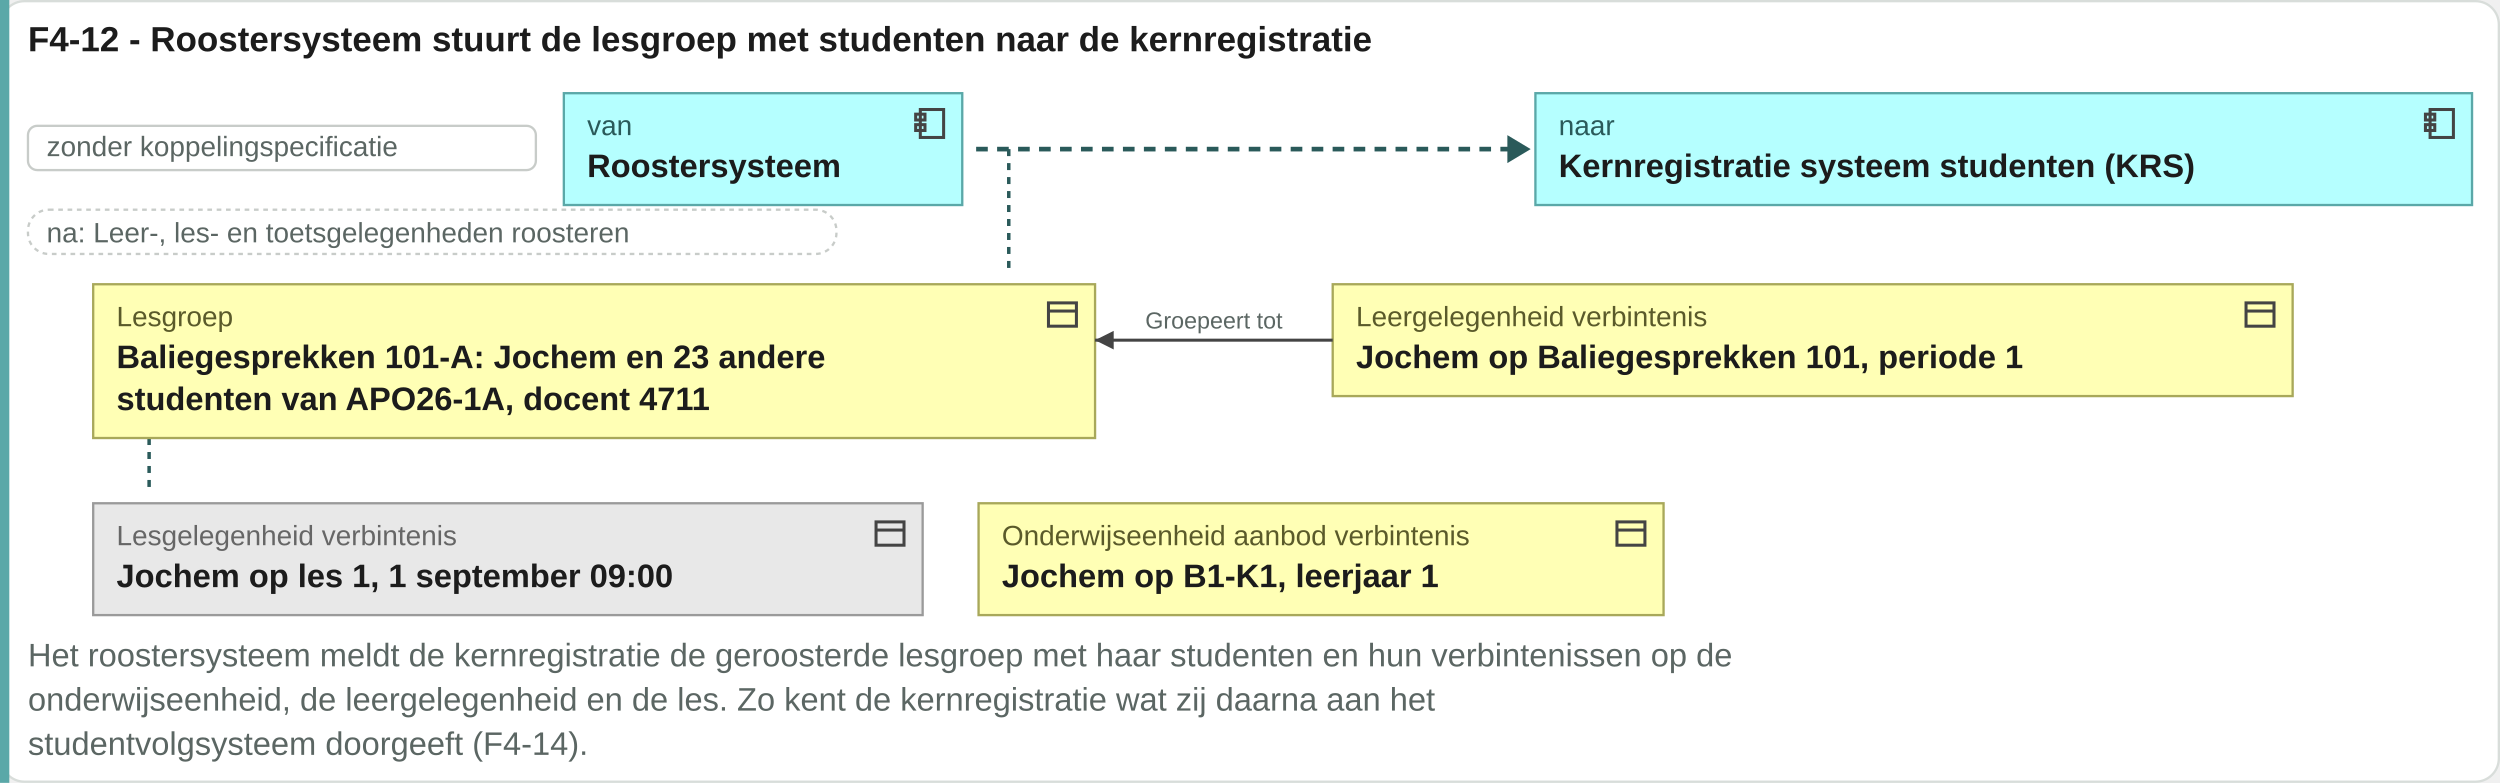
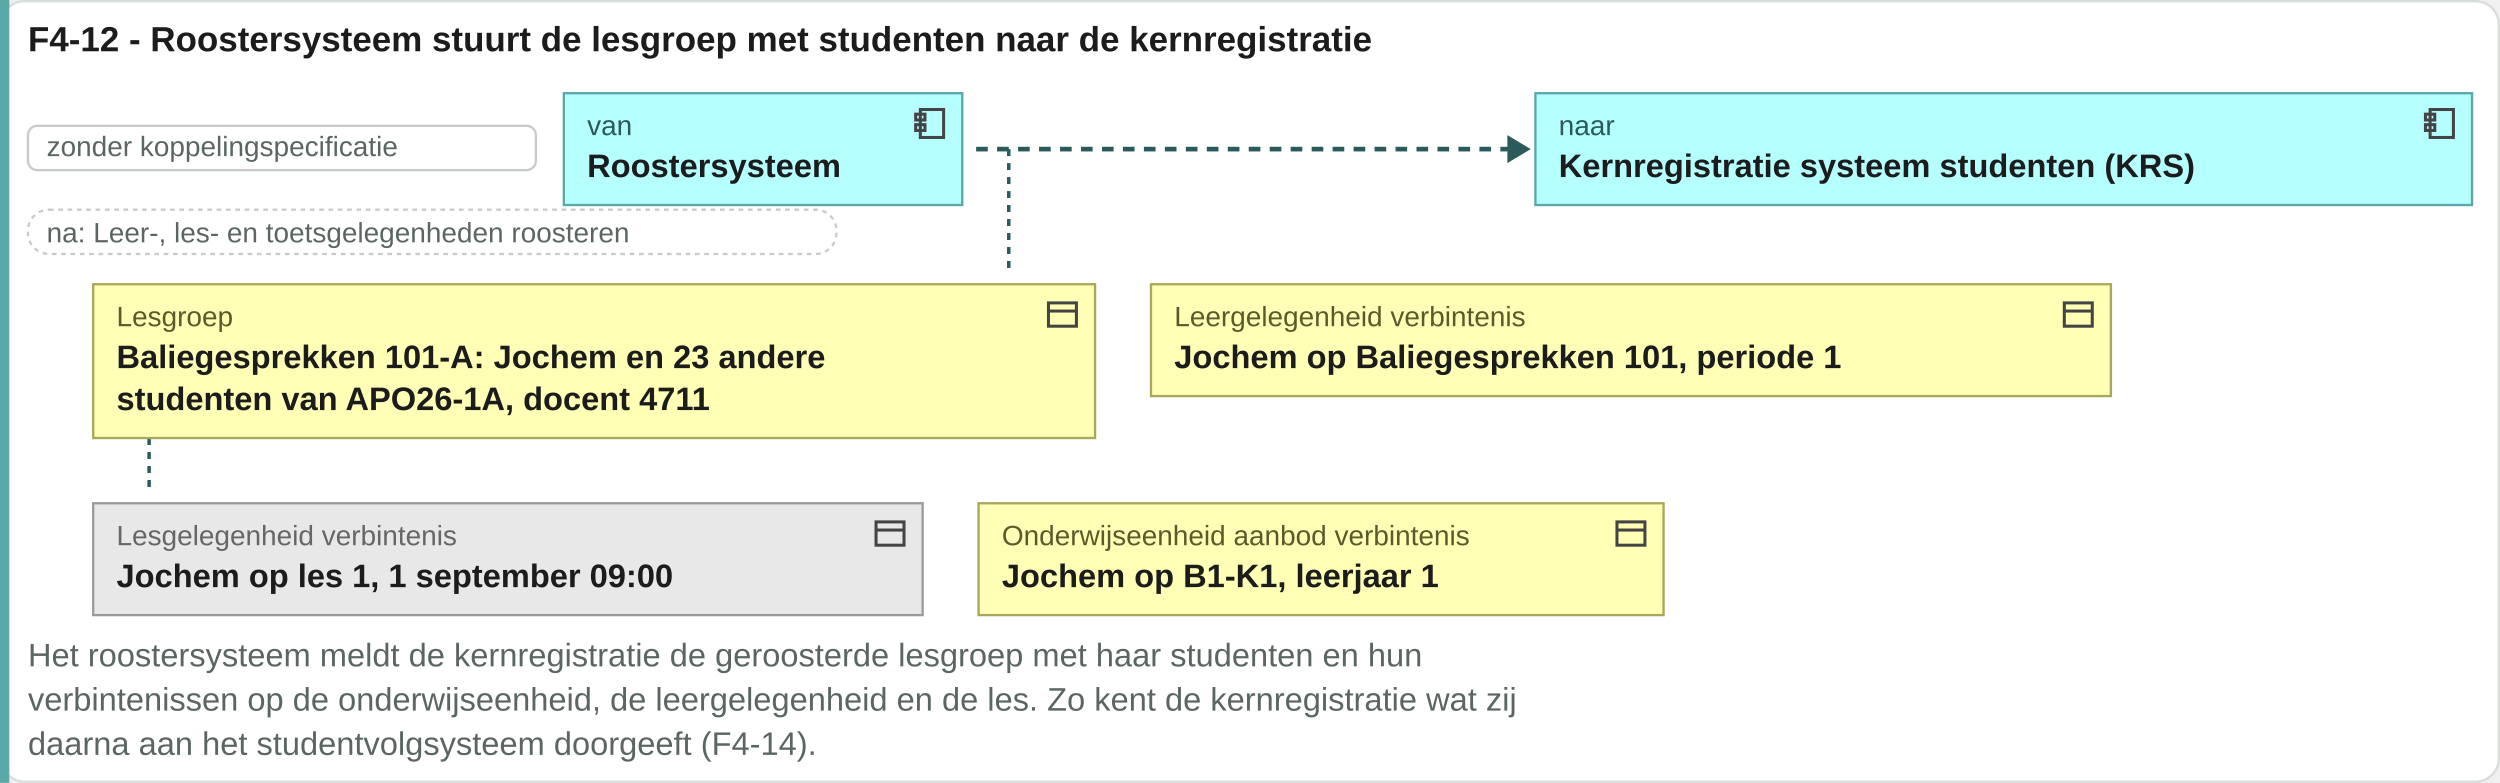
<svg xmlns="http://www.w3.org/2000/svg" viewBox="0 0 1073 336" width="1073" height="336">
  <rect x="0.5" y="0.5" width="1072" height="335" rx="10" fill="#ffffff" stroke="#d8ddda" />
  <text x="12" y="22" font-family="Arial, Helvetica, sans-serif" font-size="15" font-weight="bold" fill="#1c1c1c" text-anchor="start">F4-12 - Roostersysteem stuurt de lesgroep met studenten naar de kernregistratie</text>
  <rect x="0" y="0" width="4" height="336" fill="#5aa8a8" />
  <rect x="12" y="54" width="218" height="19" rx="4" fill="#ffffff" stroke="#c8ccc9" />
  <text x="20" y="67" font-family="Arial, Helvetica, sans-serif" font-size="12" fill="#5b6663" text-anchor="start">zonder koppelingspecificatie</text>
  <rect x="242" y="40" width="171" height="48" rx="0" fill="#b5ffff" stroke="#5aa8a8" />
  <g transform="translate(391,45)" fill="none" stroke="#444" stroke-width="1.3">
    <rect x="4" y="2" width="10" height="12" />
    <rect x="2" y="4" width="4" height="2.5" />
    <rect x="2" y="8.5" width="4" height="2.5" />
  </g>
  <text x="252" y="58" font-family="Arial, Helvetica, sans-serif" font-size="12" fill="#2a5a5a" text-anchor="start">van</text>
  <text x="252" y="76" font-family="Arial, Helvetica, sans-serif" font-size="14" font-weight="bold" fill="#1c1c1c" text-anchor="start">Roostersysteem</text>
  <path d="M418.96 64H648.96" stroke="#2a5a5a" stroke-width="2" stroke-dasharray="5 4" />
  <path d="M646.96 58l10 6-10 6z" fill="#2a5a5a" />
  <rect x="659" y="40" width="402" height="48" rx="0" fill="#b5ffff" stroke="#5aa8a8" />
  <g transform="translate(1039,45)" fill="none" stroke="#444" stroke-width="1.3">
    <rect x="4" y="2" width="10" height="12" />
    <rect x="2" y="4" width="4" height="2.5" />
    <rect x="2" y="8.5" width="4" height="2.5" />
  </g>
  <text x="669" y="58" font-family="Arial, Helvetica, sans-serif" font-size="12" fill="#2a5a5a" text-anchor="start">naar</text>
  <text x="669" y="76" font-family="Arial, Helvetica, sans-serif" font-size="14" font-weight="bold" fill="#1c1c1c" text-anchor="start">Kernregistratie systeem studenten (KRS)</text>
  <rect x="12" y="90" width="347" height="19" rx="9" fill="#ffffff" stroke="#c8ccc9" stroke-dasharray="2 2" />
  <text x="20" y="104" font-family="Arial, Helvetica, sans-serif" font-size="12" fill="#5b6663" text-anchor="start">na: Leer-, les- en toetsgelegenheden roosteren</text>
  <path d="M432.96 64V118" stroke="#2a5a5a" stroke-width="1.5" stroke-dasharray="3 3" />
  <path d="M64 122V212" stroke="#2a5a5a" stroke-width="1.5" stroke-dasharray="3 3" />
  <rect x="40" y="122" width="430" height="66" rx="0" fill="#ffffb5" stroke="#a8a85a" />
  <g transform="translate(448,127)" fill="none" stroke="#444" stroke-width="1.3">
    <rect x="2" y="3" width="12" height="10" />
    <path d="M2 6.5h12" />
  </g>
  <text x="50" y="140" font-family="Arial, Helvetica, sans-serif" font-size="12" fill="#5a5a2a" text-anchor="start">Lesgroep</text>
  <text x="50" y="158" font-family="Arial, Helvetica, sans-serif" font-size="14" font-weight="bold" fill="#1c1c1c" text-anchor="start">Baliegesprekken 101-A: Jochem en 23 andere</text>
  <text x="50" y="176" font-family="Arial, Helvetica, sans-serif" font-size="14" font-weight="bold" fill="#1c1c1c" text-anchor="start">studenten van APO26-1A, docent 4711</text>
-   <rect x="572" y="122" width="412" height="48" rx="0" fill="#ffffb5" stroke="#a8a85a" />
-   <g transform="translate(962,127)" fill="none" stroke="#444" stroke-width="1.3">
+   <rect x="494" y="122" width="412" height="48" rx="0" fill="#ffffb5" stroke="#a8a85a" />
+   <g transform="translate(884,127)" fill="none" stroke="#444" stroke-width="1.3">
    <rect x="2" y="3" width="12" height="10" />
    <path d="M2 6.5h12" />
  </g>
-   <text x="582" y="140" font-family="Arial, Helvetica, sans-serif" font-size="12" fill="#5a5a2a" text-anchor="start">Leergelegenheid verbintenis</text>
-   <text x="582" y="158" font-family="Arial, Helvetica, sans-serif" font-size="14" font-weight="bold" fill="#1c1c1c" text-anchor="start">Jochem op Baliegesprekken 101, periode 1</text>
-   <path d="M470 146H572" stroke="#444" stroke-width="1.3" fill="none" />
-   <path d="M470 146l8 -4v8z" fill="#444" />
-   <text x="521" y="141" font-family="Arial, Helvetica, sans-serif" font-size="10" fill="#5b6663" text-anchor="middle">Groepeert tot</text>
+   <text x="504" y="140" font-family="Arial, Helvetica, sans-serif" font-size="12" fill="#5a5a2a" text-anchor="start">Leergelegenheid verbintenis</text>
+   <text x="504" y="158" font-family="Arial, Helvetica, sans-serif" font-size="14" font-weight="bold" fill="#1c1c1c" text-anchor="start">Jochem op Baliegesprekken 101, periode 1</text>
  <rect x="40" y="216" width="356" height="48" rx="0" fill="#e8e8e8" stroke="#9a9a9a" />
  <g transform="translate(374,221)" fill="none" stroke="#444" stroke-width="1.3">
    <rect x="2" y="3" width="12" height="10" />
    <path d="M2 6.5h12" />
  </g>
  <text x="50" y="234" font-family="Arial, Helvetica, sans-serif" font-size="12" fill="#666666" text-anchor="start">Lesgelegenheid verbintenis</text>
  <text x="50" y="252" font-family="Arial, Helvetica, sans-serif" font-size="14" font-weight="bold" fill="#1c1c1c" text-anchor="start">Jochem op les 1, 1 september 09:00</text>
  <rect x="420" y="216" width="294" height="48" rx="0" fill="#ffffb5" stroke="#a8a85a" />
  <g transform="translate(692,221)" fill="none" stroke="#444" stroke-width="1.3">
    <rect x="2" y="3" width="12" height="10" />
    <path d="M2 6.5h12" />
  </g>
  <text x="430" y="234" font-family="Arial, Helvetica, sans-serif" font-size="12" fill="#5a5a2a" text-anchor="start">Onderwijseenheid aanbod verbintenis</text>
  <text x="430" y="252" font-family="Arial, Helvetica, sans-serif" font-size="14" font-weight="bold" fill="#1c1c1c" text-anchor="start">Jochem op B1-K1, leerjaar 1</text>
-   <text x="12" y="286" font-family="Arial, Helvetica, sans-serif" font-size="14" fill="#5b6663" text-anchor="start">Het roostersysteem meldt de kernregistratie de geroosterde lesgroep met haar studenten en hun verbintenissen op de</text>
-   <text x="12" y="305" font-family="Arial, Helvetica, sans-serif" font-size="14" fill="#5b6663" text-anchor="start">onderwijseenheid, de leergelegenheid en de les. Zo kent de kernregistratie wat zij daarna aan het</text>
-   <text x="12" y="324" font-family="Arial, Helvetica, sans-serif" font-size="14" fill="#5b6663" text-anchor="start">studentvolgsysteem doorgeeft (F4-14).</text>
+   <text x="12" y="286" font-family="Arial, Helvetica, sans-serif" font-size="14" fill="#5b6663" text-anchor="start">Het roostersysteem meldt de kernregistratie de geroosterde lesgroep met haar studenten en hun</text>
+   <text x="12" y="305" font-family="Arial, Helvetica, sans-serif" font-size="14" fill="#5b6663" text-anchor="start">verbintenissen op de onderwijseenheid, de leergelegenheid en de les. Zo kent de kernregistratie wat zij</text>
+   <text x="12" y="324" font-family="Arial, Helvetica, sans-serif" font-size="14" fill="#5b6663" text-anchor="start">daarna aan het studentvolgsysteem doorgeeft (F4-14).</text>
</svg>
